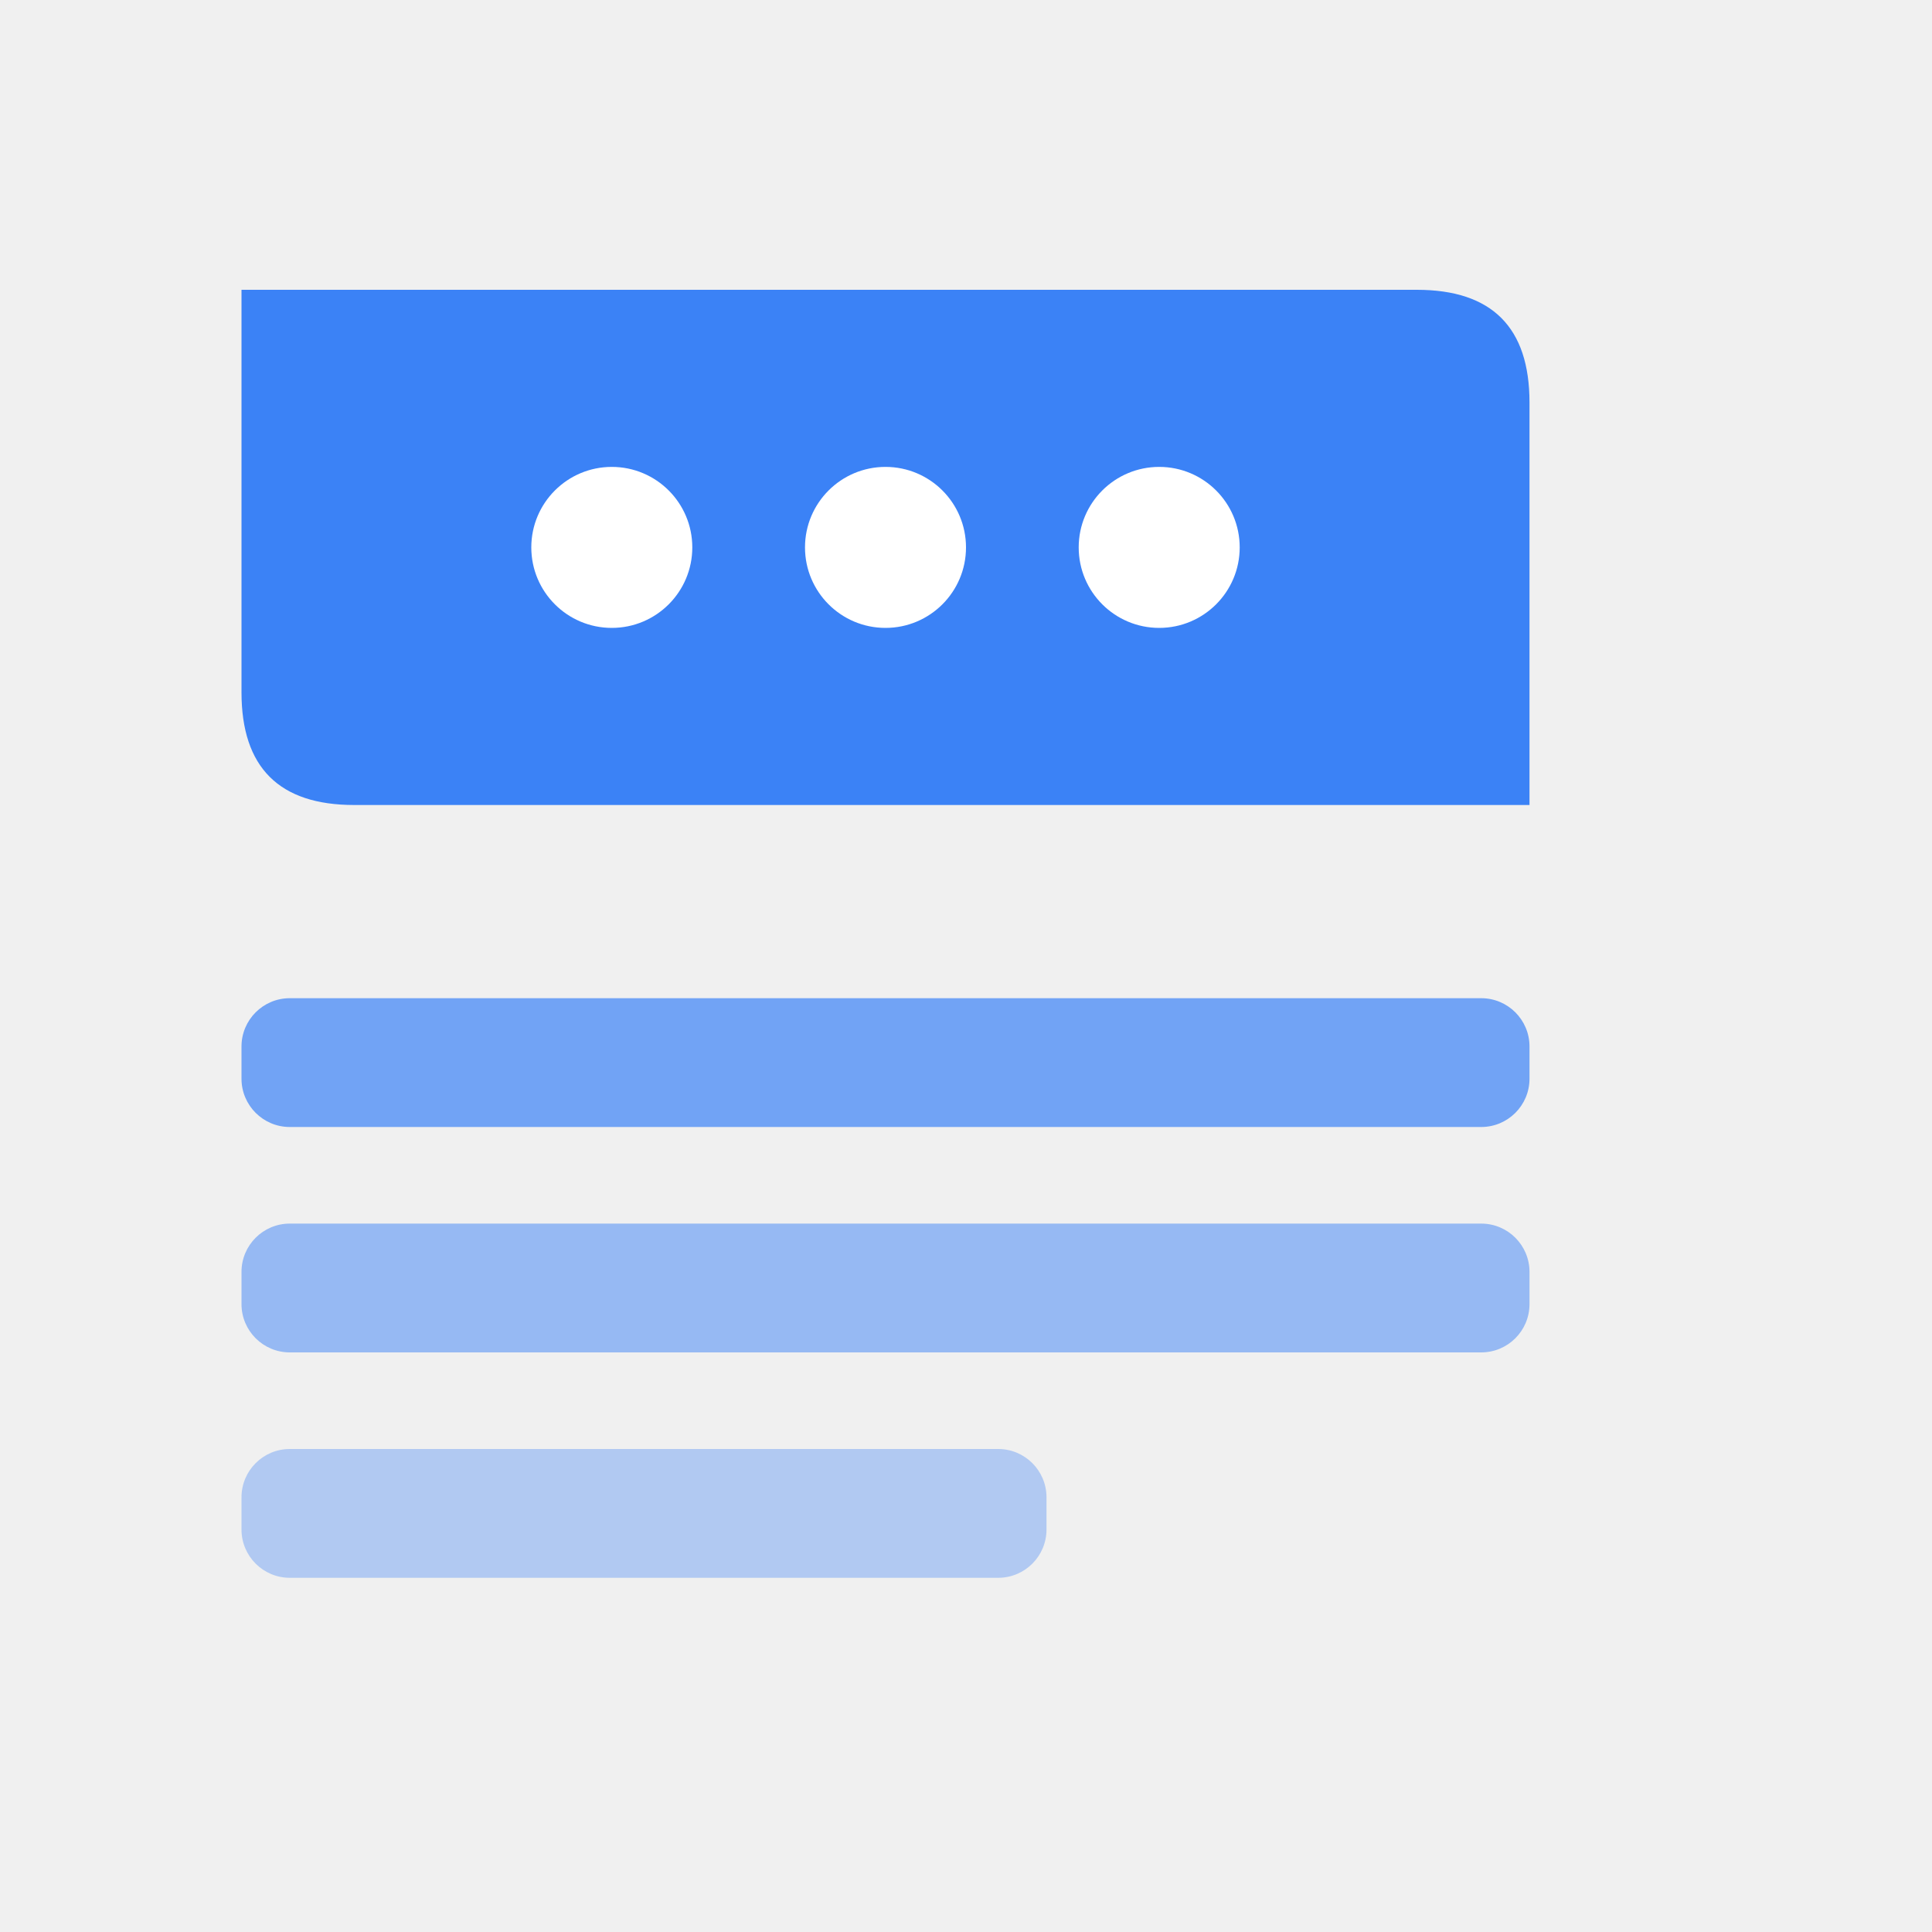
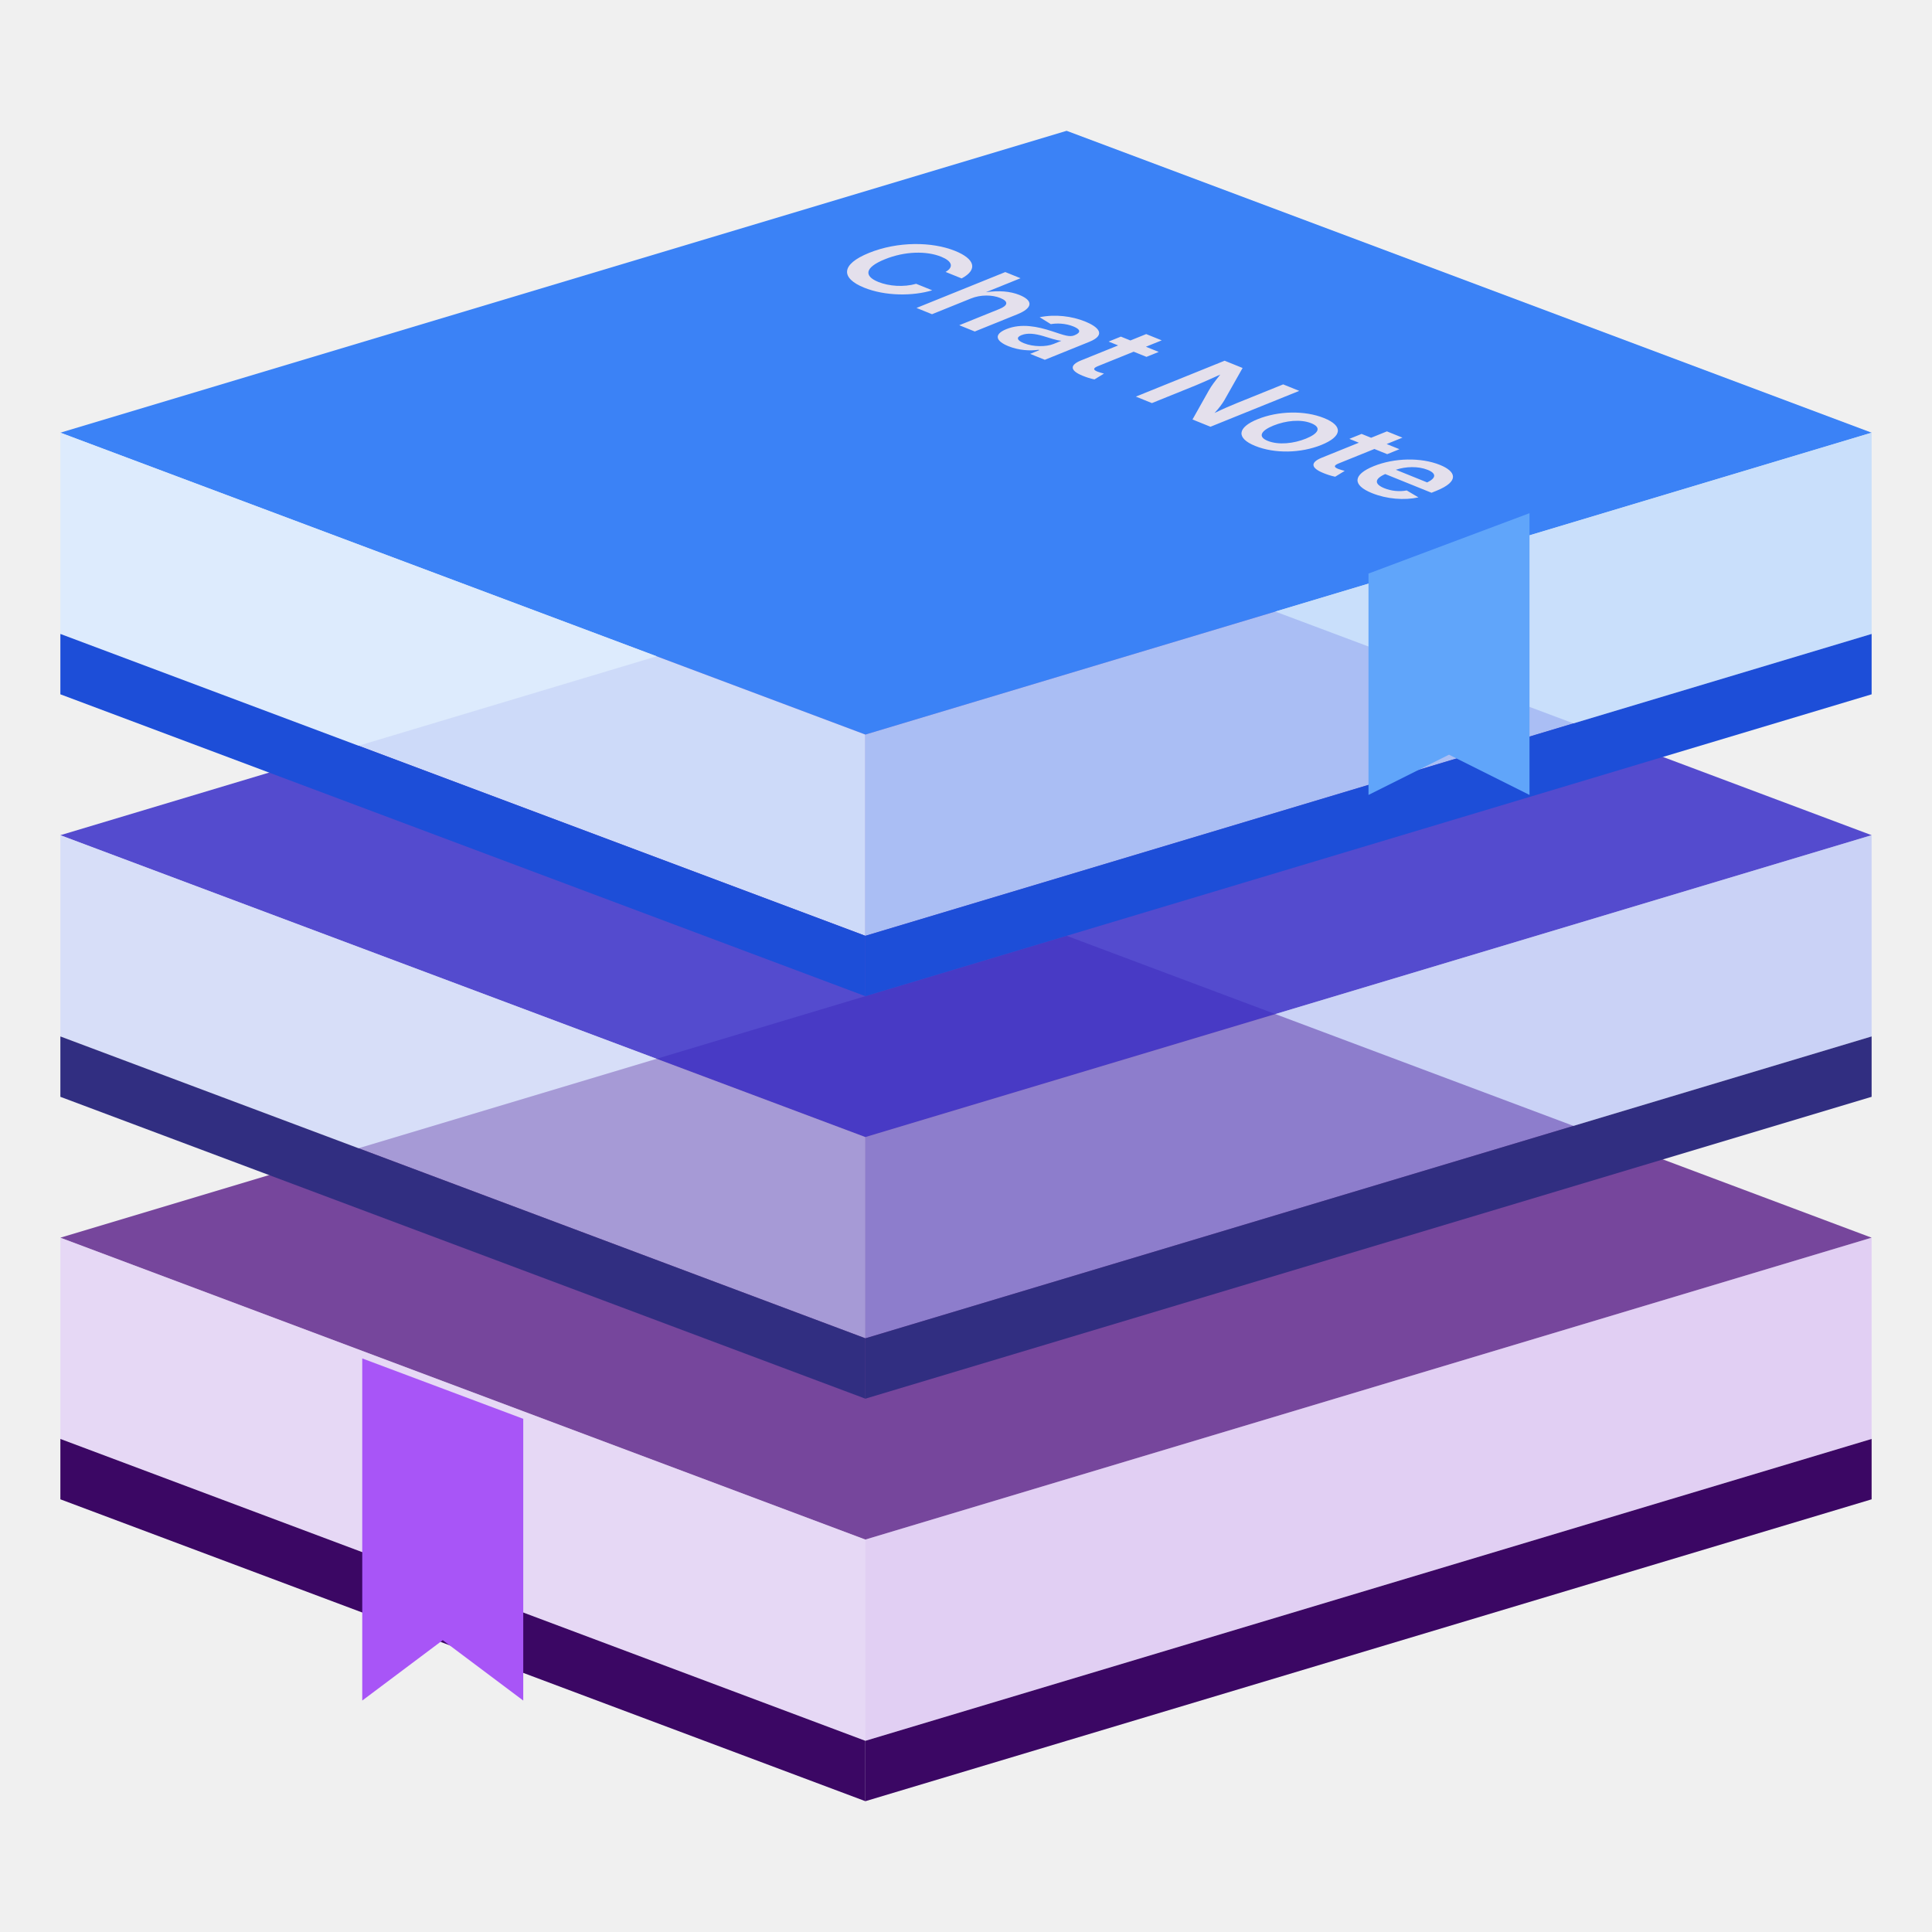
- <svg xmlns="http://www.w3.org/2000/svg" width="512" height="512" viewBox="0 0 120 120">
-   <path d="M15 18            L88 18            Q95 18 95 25            L95 50            L22 50            Q15 50 15 43            Z" fill="#3B82F6" />
-   <circle cx="38" cy="34" r="5" fill="white" />
-   <circle cx="55" cy="34" r="5" fill="white" />
-   <circle cx="72" cy="34" r="5" fill="white" />
-   <rect x="15" y="62" width="80" height="8" rx="3" fill="#3B82F6" opacity="0.7" />
-   <rect x="15" y="76" width="80" height="8" rx="3" fill="#3B82F6" opacity="0.5" />
-   <rect x="15" y="90" width="50" height="8" rx="3" fill="#3B82F6" opacity="0.35" />
+ <svg xmlns="http://www.w3.org/2000/svg" width="180" height="180" viewBox="22 22 96 89">
+   <path d="M 25 80 L 65 95 L 115 80 L 75 65 Z" fill="#581C87" opacity="0.8" />
+   <path d="M 25 80 L 65 95 L 65 105 L 25 90 Z" fill="rgba(216, 180, 254, 0.4)" />
+   <path d="M 65 95 L 115 80 L 115 90 L 65 105 Z" fill="rgba(192, 132, 252, 0.3)" />
+   <path d="M 25 90 L 65 105 L 65 108 L 25 93 Z" fill="#3B0764" />
+   <path d="M 65 105 L 115 90 L 115 93 L 65 108 Z" fill="#3B0764" />
+   <polygon points="40,86 48,89 48,103 44,100 40,103" fill="#A855F7" />
+   <path d="M 25 60 L 65 75 L 115 60 L 75 45 Z" fill="#4338CA" opacity="0.9" />
+   <path d="M 25 60 L 65 75 L 65 85 L 25 70 Z" fill="rgba(199, 210, 254, 0.6)" />
+   <path d="M 65 75 L 115 60 L 115 70 L 65 85 Z" fill="rgba(165, 180, 252, 0.5)" />
+   <path d="M 25 70 L 65 85 L 65 88 L 25 73 Z" fill="#312E81" />
+   <path d="M 65 85 L 115 70 L 115 73 L 65 88 Z" fill="#312E81" />
+   <path d="M 25 40 L 65 55 L 115 40 L 75 25 Z" fill="#3B82F6" />
+   <path d="M 25 40 L 65 55 L 65 65 L 25 50 Z" fill="rgba(219, 234, 254, 0.9)" />
+   <path d="M 65 55 L 115 40 L 115 50 L 65 65 Z" fill="rgba(191, 219, 254, 0.8)" />
+   <path d="M 25 50 L 65 65 L 65 68 L 25 53 Z" fill="#1D4ED8" />
+   <path d="M 65 65 L 115 50 L 115 53 L 65 68 Z" fill="#1D4ED8" />
+   <text x="70" y="35" fill="#e4e0ecff" font-family="system-ui, -apple-system, sans-serif" font-size="7" font-weight="600" text-anchor="middle" transform="matrix(0.866, 0.35, -0.866, 0.35, 47, 1)">Chat Note</text>
+   <polygon points="90,47 98,44 98,58 94,56 90,58" fill="#60A5FA" />
</svg>
